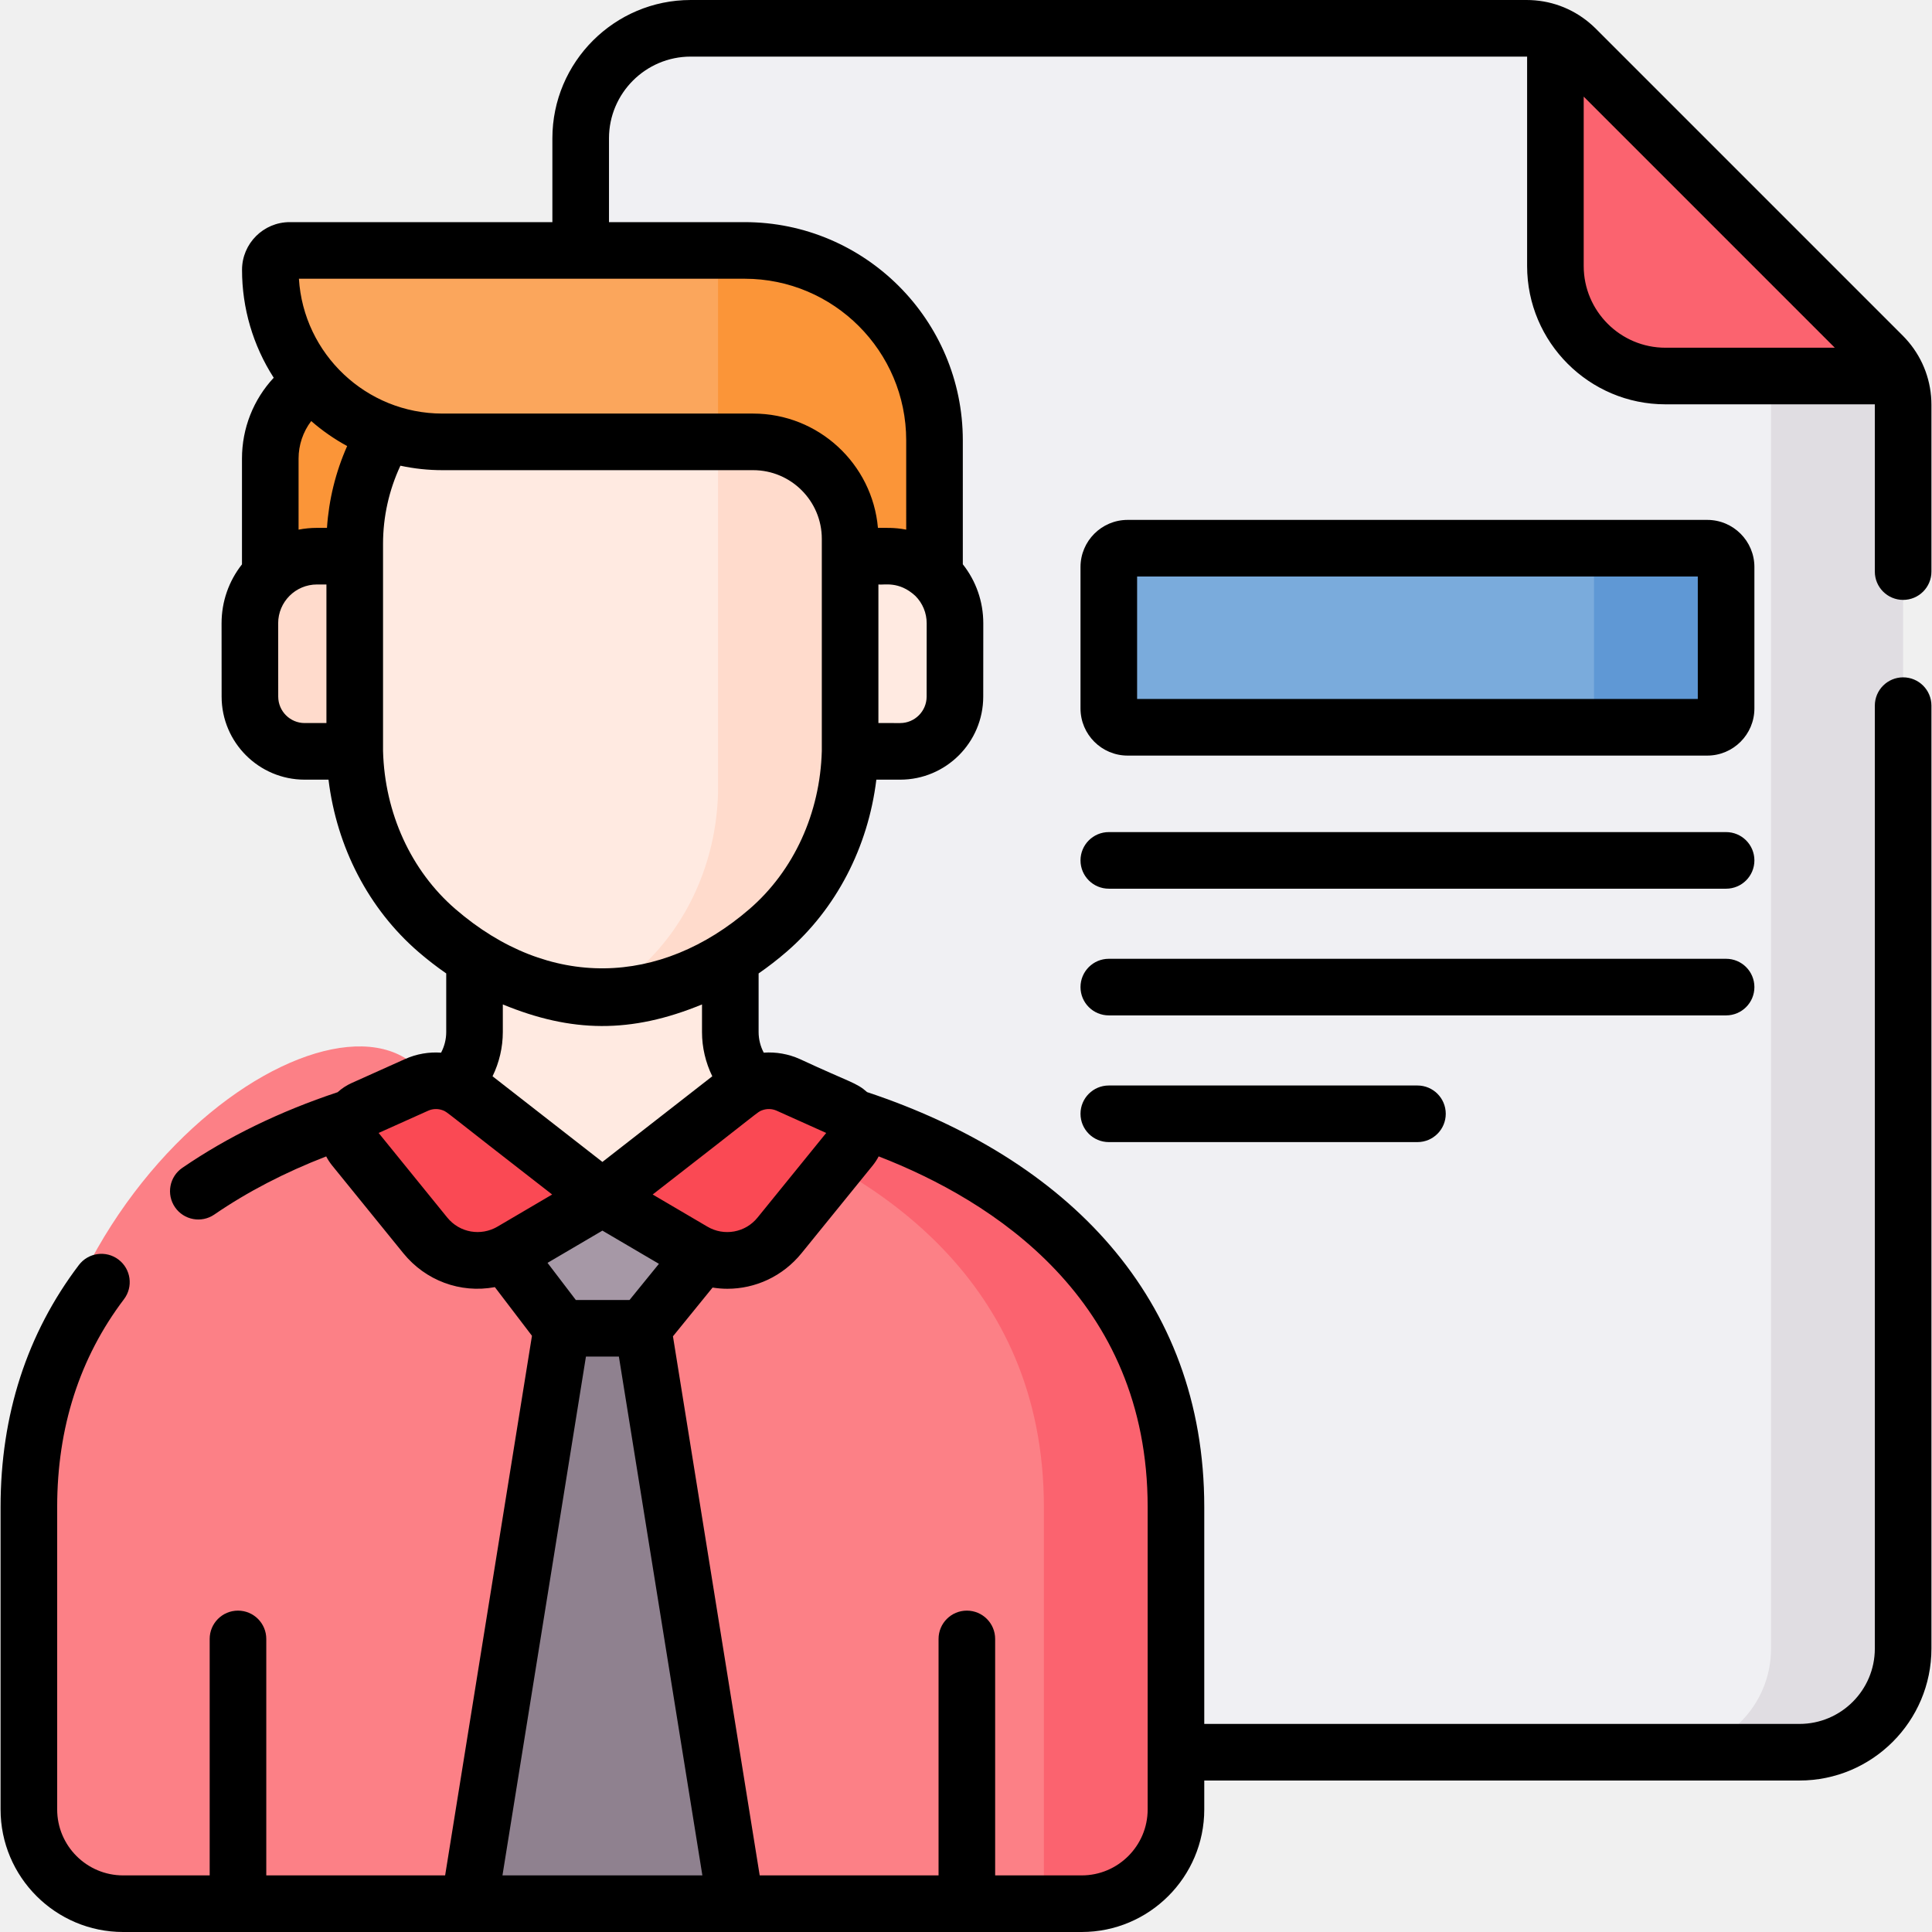
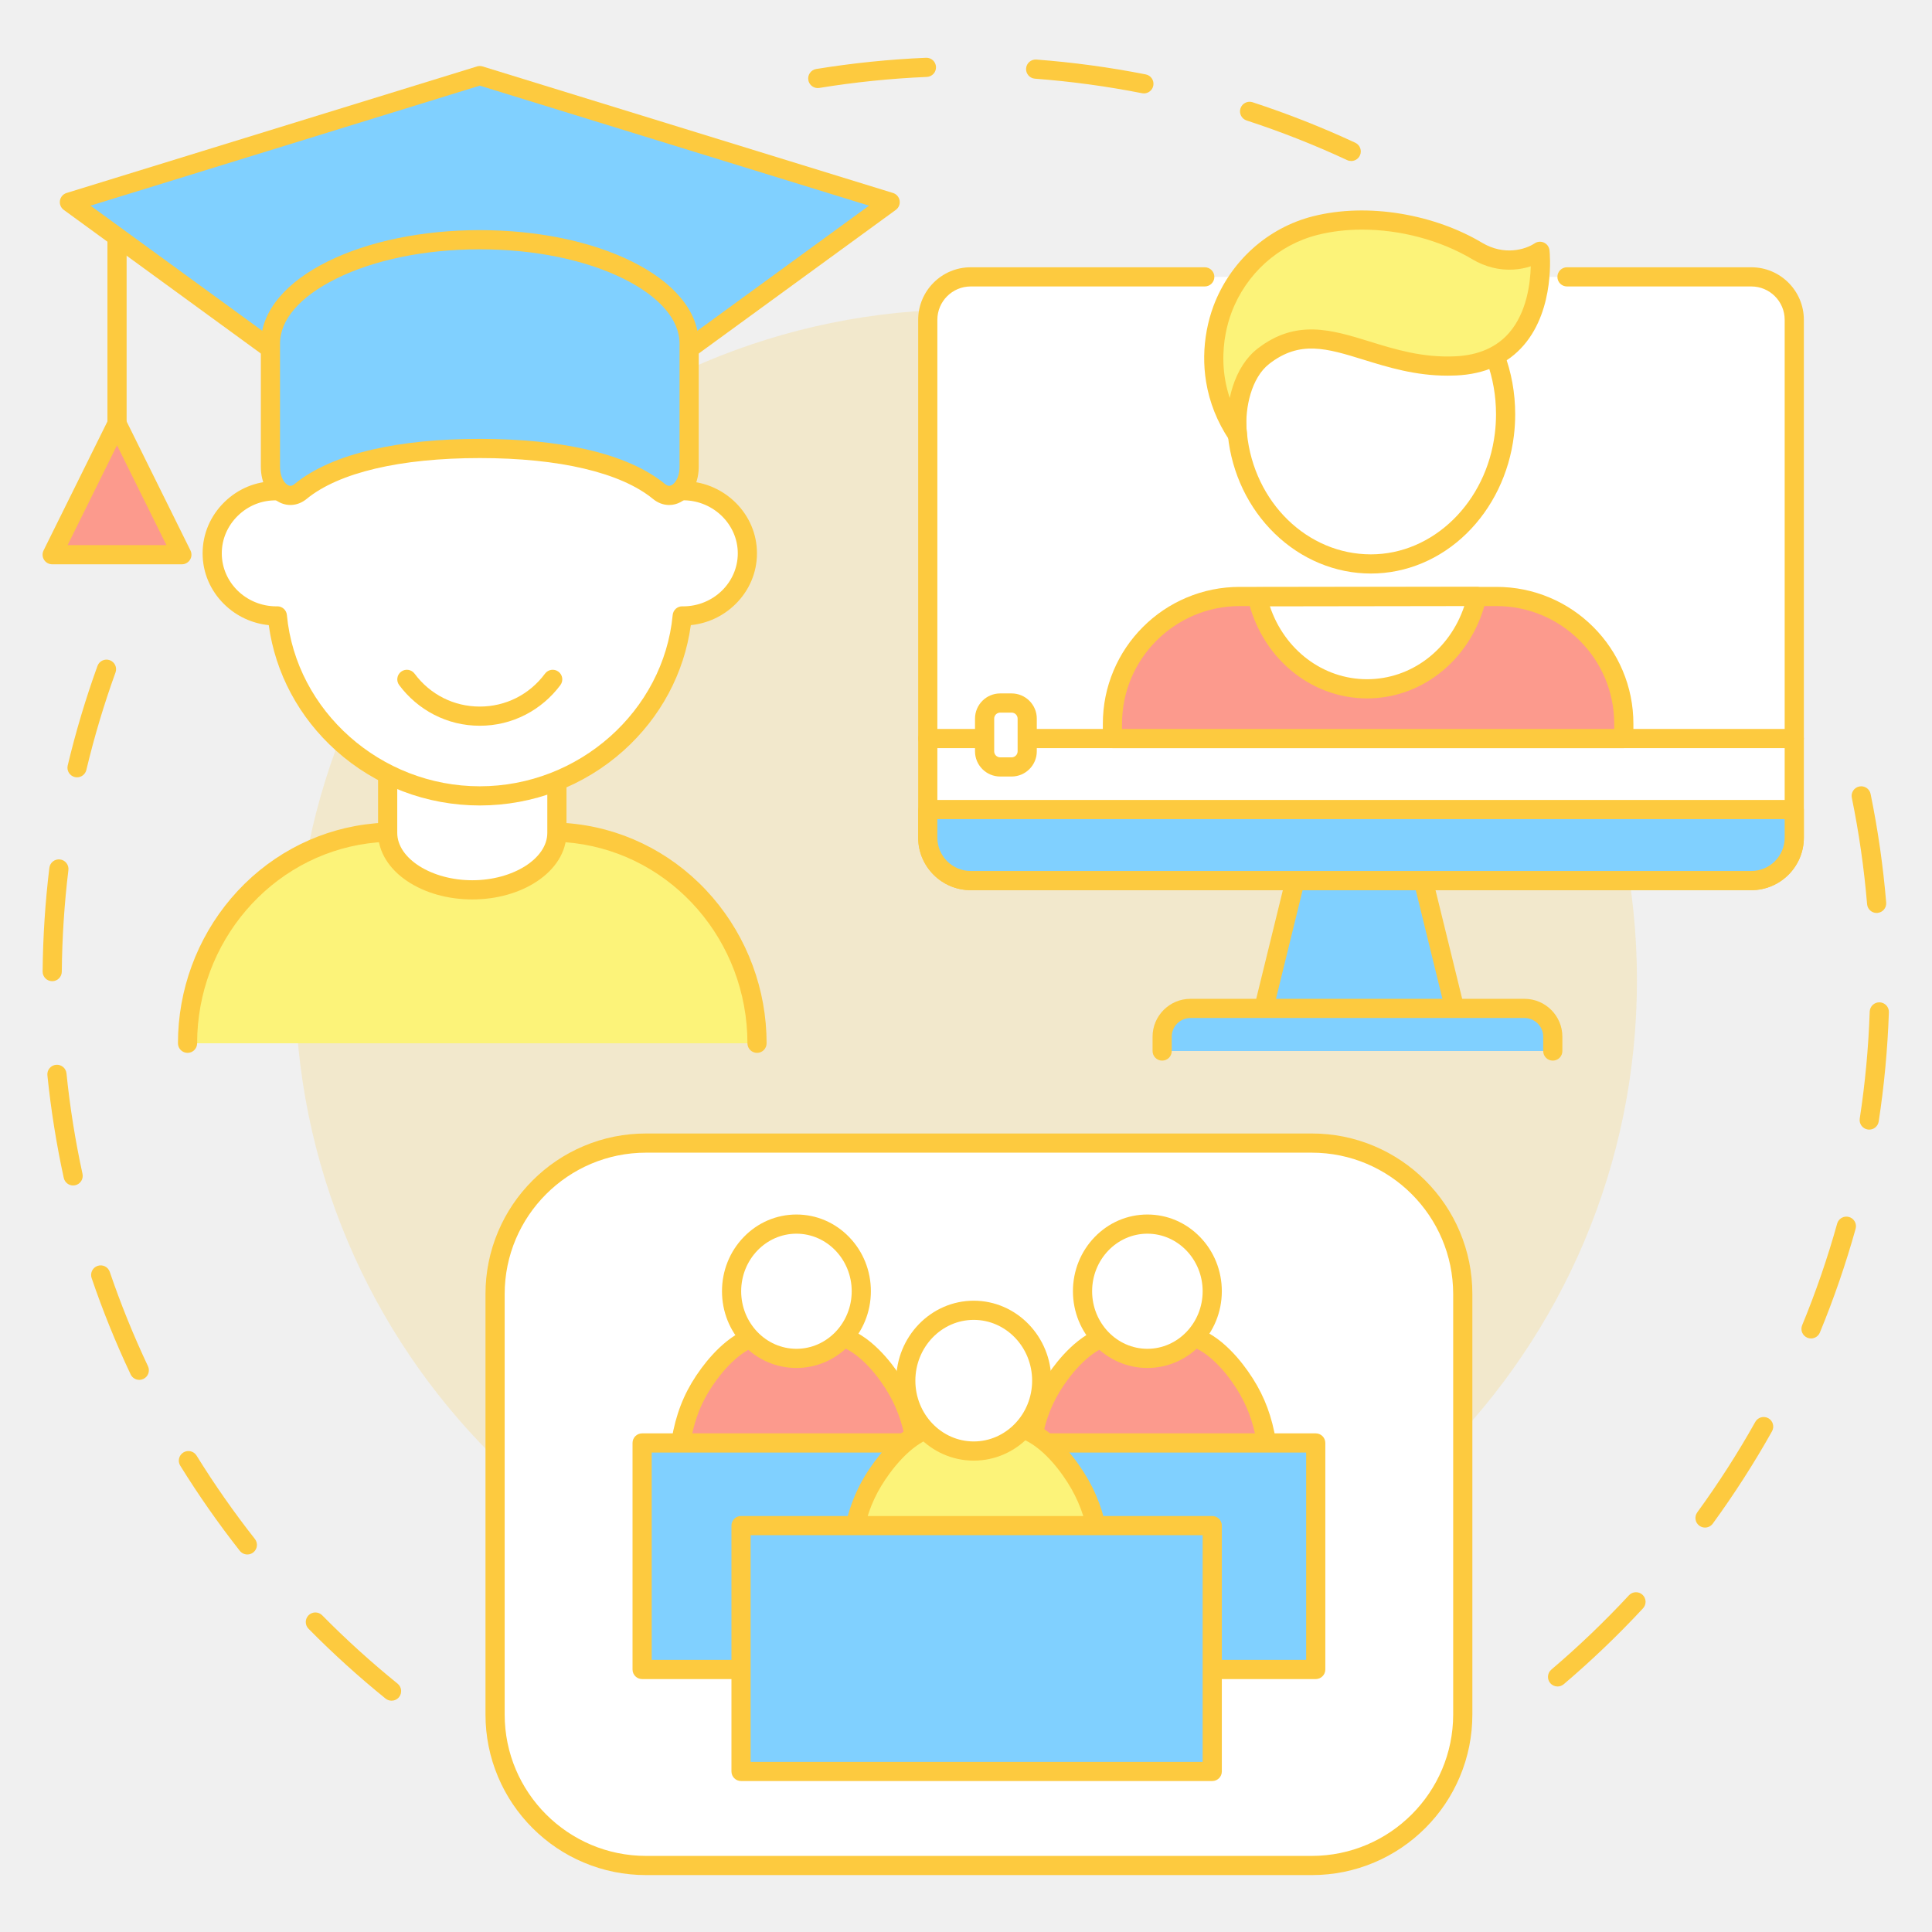
- <svg xmlns="http://www.w3.org/2000/svg" version="1.1" width="512" height="512" x="0" y="0" viewBox="0 0 512 512" style="enable-background:new 0 0 512 512" xml:space="preserve" class="">
-   <g>
-     <path fill="#f0f0f3" d="M504.348 107.294c0-4.895-1.944-9.589-5.405-13.05l-81.339-81.339a18.455 18.455 0 0 0-13.05-5.405H183.05c-16.106 0-29.163 13.057-29.163 29.163v400.229c0 15.168 12.296 27.464 27.464 27.464h295.532c15.168 0 27.464-12.296 27.464-27.464V107.294z" data-original="#f0f0f3" />
-     <path fill="#e0dde2" d="M498.943 94.245 469.348 64.65v372.243c0 15.168-12.296 27.465-27.464 27.465h35c15.168 0 27.464-12.296 27.464-27.465V107.294c0-4.894-1.944-9.588-5.405-13.049z" data-original="#e0dde2" class="" />
-     <path fill="#fb636f" d="m498.943 94.245-81.339-81.339a18.442 18.442 0 0 0-5.405-3.726v61.307c0 16.106 13.057 29.163 29.163 29.163h61.307a18.416 18.416 0 0 0-3.726-5.405z" data-original="#fb636f" class="" />
-     <path fill="#7aabdc" d="M452.448 192.738H298.832a4.986 4.986 0 0 1-4.986-4.986v-37.488a4.986 4.986 0 0 1 4.986-4.986h153.616a4.986 4.986 0 0 1 4.986 4.986v37.488a4.986 4.986 0 0 1-4.986 4.986z" data-original="#7aabdc" />
-     <path fill="#5f98d5" d="M452.448 145.278h-35a4.986 4.986 0 0 1 4.986 4.986v37.488a4.986 4.986 0 0 1-4.986 4.986h35a4.986 4.986 0 0 0 4.986-4.986v-37.488a4.986 4.986 0 0 0-4.986-4.986z" data-original="#5f98d5" />
-     <path fill="#ffeae1" d="M159.646 351.619c21.459 0 55.605-57.269 48.977-58.545l-4.845-2.561a19.222 19.222 0 0 1-10.239-16.994v-46.69h-67.786v46.69a19.22 19.22 0 0 1-10.239 16.994l-4.845 2.561c-6.628 1.276 27.519 58.545 48.977 58.545z" data-original="#ffeae1" />
-     <path fill="#fc8086" d="M203.778 290.513c-15.71 40.17-72.554 40.17-88.264 0S7.651 306.168 7.651 399.385v80.128c0 13.8 11.187 24.986 24.986 24.986h254.017c13.8 0 24.986-11.187 24.986-24.986v-80.128c.001-93.217-107.862-108.872-107.862-108.872z" data-original="#fc8086" />
-     <path fill="#fb636f" d="M203.778 290.513a49.556 49.556 0 0 1-4.316 8.523c31.886 12.111 77.179 39.94 77.179 100.349V504.5h10.014c13.8 0 24.986-11.187 24.986-24.986v-80.128c0-93.218-107.863-108.873-107.863-108.873z" data-original="#fb636f" class="" />
-     <path fill="#a698a6" d="m183.652 331.531-24.006-14.1-24.006 14.1a18.04 18.04 0 0 1-1.7.87l14.95 19.611h21.511l15.688-19.304a17.82 17.82 0 0 1-2.437-1.177z" data-original="#a698a6" />
-     <path fill="#fa4954" d="m110.399 287.506-14.163 6.359c-3.972 1.783-5.177 6.846-2.433 10.227l18.894 23.287c5.57 6.866 15.321 8.63 22.944 4.153l24.006-14.1-36.6-28.53a12.545 12.545 0 0 0-12.648-1.396z" data-original="#fa4954" />
-     <path fill="#fa4954" d="m208.894 287.506 14.163 6.359c3.972 1.783 5.177 6.846 2.433 10.227l-18.894 23.287c-5.57 6.866-15.321 8.63-22.944 4.153l-24.006-14.1 36.6-28.53a12.545 12.545 0 0 1 12.648-1.396z" data-original="#fa4954" />
-     <path fill="#8f818f" d="M170.402 352.012h-21.511L124.385 504.5h70.522z" data-original="#8f818f" />
-     <path fill="#fb9538" d="M71.626 121.543v46.548h45.562V97.537H95.631c-13.258 0-24.005 10.748-24.005 24.006z" data-original="#fb9538" />
-     <path fill="#ffdbcc" d="M94.982 147.392H84.003c-9.829.005-17.792 7.978-17.785 17.807l.014 19.417c.006 8.014 6.506 14.506 14.52 14.502h14.231v-51.726z" data-original="#ffdbcc" />
-     <path fill="#ffeae1" d="m235.296 147.392-10.979-.001v51.723h6.382l7.849.004c8.014.004 14.514-6.488 14.52-14.502l.014-19.417c.006-9.829-7.957-17.802-17.786-17.807z" data-original="#ffeae1" />
-     <path fill="#ffeae1" d="M225.288 87.655H150.5c-31.199 0-56.491 25.292-56.491 56.491v54.968c.461 18.175 8.08 35.637 21.762 47.46 10.466 9.044 24.958 16.957 43.859 17.848v.002l.017-.001h.004l.017.001v-.002c18.901-.89 33.392-8.803 43.859-17.848 13.682-11.823 21.301-29.286 21.762-47.46V87.655z" data-original="#ffeae1" />
-     <path fill="#ffdbcc" d="M190.288 87.655v122.423c-.461 18.175-8.08 35.637-21.762 47.46a78.486 78.486 0 0 1-9.224 6.861c.111.006.217.018.328.023v.002l.017-.001h.004l.017.001v-.002c18.901-.89 33.392-8.803 43.859-17.848 13.682-11.823 21.301-29.286 21.762-47.46V87.655z" data-original="#ffdbcc" />
-     <path fill="#fba65c" d="m225.288 147.388 5.832.003 4.177.001c4.807.002 9.159 1.919 12.36 5.018l-.002-35.73c-.002-27.787-22.528-50.313-50.316-50.313H76.781a5.138 5.138 0 0 0-5.138 5.138c0 25.182 20.414 45.596 45.596 45.596h82.356c14.19 0 25.693 11.503 25.693 25.693z" data-original="#fba65c" />
-     <path fill="#fb9538" d="M247.654 116.68c-.002-27.787-22.528-50.313-50.316-50.313h-7.05V117.1h9.307c14.19 0 25.693 11.503 25.693 25.693v4.595l5.832.003 4.177.001c4.807.002 9.159 1.919 12.36 5.018z" data-original="#fb9538" />
-     <path d="M457.434 220.514H293.846c-4.143 0-7.5 3.357-7.5 7.5s3.357 7.5 7.5 7.5h163.588c4.143 0 7.5-3.357 7.5-7.5s-3.358-7.5-7.5-7.5zM464.934 261.59c0-4.143-3.357-7.5-7.5-7.5H293.846c-4.143 0-7.5 3.357-7.5 7.5s3.357 7.5 7.5 7.5h163.588a7.5 7.5 0 0 0 7.5-7.5zM293.846 287.667c-4.143 0-7.5 3.357-7.5 7.5s3.357 7.5 7.5 7.5h81.794c4.143 0 7.5-3.357 7.5-7.5s-3.357-7.5-7.5-7.5z" fill="#000000" data-original="#000000" class="" />
-     <path d="M504.349 158.979c4.143 0 7.5-3.357 7.5-7.5v-44.185c0-6.156-2.134-11.983-6.043-16.644l-.02-.023a26.236 26.236 0 0 0-1.539-1.686l-81.34-81.34a26.591 26.591 0 0 0-1.71-1.559C416.536 2.133 410.71 0 404.555 0H183.05c-20.216 0-36.663 16.447-36.663 36.663v22.204H76.781c-6.969 0-12.639 5.669-12.639 12.638a52.764 52.764 0 0 0 8.397 28.601c-5.361 5.753-8.413 13.348-8.413 21.437v28.018c-3.506 4.444-5.412 9.897-5.408 15.645l.015 19.415c.008 12.133 9.88 21.999 22.009 21.998H87.057c2.183 17.904 10.633 34.244 23.81 45.631a87.918 87.918 0 0 0 7.388 5.722v15.549c0 1.901-.482 3.773-1.359 5.443-3.228-.22-6.515.33-9.568 1.702l-14.161 6.357a14.182 14.182 0 0 0-3.694 2.425c-15.328 5.095-29.178 11.824-41.162 20.048a7.5 7.5 0 0 0-1.939 10.428c2.337 3.406 7.006 4.29 10.428 1.939 8.785-6.029 18.733-11.181 29.646-15.401a14.29 14.29 0 0 0 1.535 2.357l18.894 23.287c5.865 7.227 15.067 10.712 24.27 8.997L140.976 354l-23.011 143H70.567v-62.668c0-4.143-3.357-7.5-7.5-7.5s-7.5 3.357-7.5 7.5V497h-22.93c-9.642 0-17.486-7.845-17.486-17.486v-80.128c0-21.055 5.956-39.585 17.702-55.077a7.5 7.5 0 0 0-11.953-9.063C7.132 353.405.151 374.984.151 399.386v80.128C.151 497.427 14.725 512 32.638 512h254.018c17.913 0 32.486-14.573 32.486-32.486v-7.657h157.742c19.279 0 34.965-15.685 34.965-34.964v-249.89c0-4.143-3.357-7.5-7.5-7.5s-7.5 3.357-7.5 7.5v249.89c0 11.008-8.956 19.964-19.965 19.964H319.142v-57.471c0-55.613-36.555-92.404-89.351-109.965-2.842-2.549-4.383-2.503-17.825-8.757a20.007 20.007 0 0 0-9.567-1.701 11.728 11.728 0 0 1-1.36-5.443v-15.547a88.12 88.12 0 0 0 7.39-5.723c13.177-11.386 21.628-27.727 23.812-45.633l6.314.002c12.13 0 22.004-9.866 22.013-21.998l.014-19.416c.004-5.756-1.908-11.217-5.425-15.665l-.002-32.86c-.002-31.877-25.938-57.812-57.816-57.812h-35.951V36.663c0-11.945 9.718-21.663 21.663-21.663h221.505c.048 0 .095.006.144.007v55.48c0 20.216 16.447 36.663 36.663 36.663l55.48-.001c.001.048.007.096.007.144v44.185a7.498 7.498 0 0 0 7.499 7.501zM86.652 139.892h-2.653a25.509 25.509 0 0 0-4.873.471v-18.82a16.42 16.42 0 0 1 3.348-9.957A53.292 53.292 0 0 0 92 118.208a63.858 63.858 0 0 0-5.348 21.684zm-5.904 51.726h-.003a7.02 7.02 0 0 1-7.013-7.009l-.015-19.415c-.004-5.695 4.604-10.3 10.285-10.302h2.506v36.725zm37.773 131.035-18.182-22.409 13.132-5.896a5.045 5.045 0 0 1 3.835-.12l.045.016c1.319.508-.096-.233 28.975 22.313l-14.484 8.508c-4.386 2.574-10.015 1.663-13.321-2.412zm41.125 3.476 14.976 8.797-7.791 9.586h-14.228l-7.502-9.84zm-4.365 33.383h8.73L186.136 497h-52.979zm148.861 39.874v80.128c0 9.642-7.845 17.486-17.486 17.486h-22.93v-62.668c0-4.143-3.357-7.5-7.5-7.5s-7.5 3.357-7.5 7.5V497h-47.397L178.34 354.137l10.5-12.92c1.305.206 2.615.321 3.922.321 7.404 0 14.66-3.271 19.659-9.433l18.895-23.288a14.288 14.288 0 0 0 1.539-2.364c30.202 11.707 71.287 37.777 71.287 92.933zm-85.188-99.142-18.182 22.409a10.323 10.323 0 0 1-13.321 2.411l-14.484-8.508c29.392-22.796 27.664-21.809 28.974-22.313a5.055 5.055 0 0 1 3.88.103h.001zm-30.191-15.02-29.117 22.697-29.117-22.697a26.77 26.77 0 0 0 2.724-11.705v-7.335c18.135 7.475 33.912 7.78 52.785.001v7.334c.001 4.07.958 8.081 2.725 11.705zm9.858-44.325c-23.608 20.402-53.054 21.512-77.946 0-11.741-10.146-18.724-25.407-19.166-41.883v-54.87a48.927 48.927 0 0 1 4.602-20.729 53.071 53.071 0 0 0 11.128 1.183h82.356c10.032 0 18.193 8.161 18.193 18.193v56.223c-.443 16.476-7.426 31.739-19.167 41.883zm46.946-56.29c-.003 3.866-3.147 7.009-7.013 7.009l-5.767-.002v-36.724c1.396.223 5.391-1.026 9.785 3.023a10.226 10.226 0 0 1 3.008 7.279zm-5.413-67.929.001 23.681c-3.345-.649-5.577-.419-7.493-.469-1.475-16.949-15.742-30.291-33.067-30.291h-82.356c-20.213 0-36.799-15.824-38.023-35.733h118.123c23.606-.001 42.813 19.205 42.815 42.812zm179.544-46.193V25.606l66.542 66.543-44.879.001c-11.945 0-21.663-9.717-21.663-21.663z" fill="#000000" data-original="#000000" class="" />
-     <path d="M464.934 150.264c0-6.885-5.602-12.485-12.486-12.485H298.832c-6.885 0-12.486 5.601-12.486 12.485v37.488c0 6.885 5.602 12.486 12.486 12.486h153.615c6.885 0 12.486-5.602 12.486-12.486v-37.488zm-15 34.974H301.346v-32.46h148.588z" fill="#000000" data-original="#000000" class="" />
+ <svg xmlns="http://www.w3.org/2000/svg" width="256" height="256" viewBox="0 0 256 256" fill="none">
+   <g clip-path="url(#clip0_23_57)">
+     <path d="M179.041 21.334C178.862 21.334 178.679 21.296 178.506 21.215C174.188 19.206 169.706 17.439 165.183 15.964C164.516 15.746 164.152 15.029 164.369 14.362C164.587 13.695 165.304 13.331 165.971 13.548C170.59 15.055 175.168 16.86 179.578 18.912C180.214 19.208 180.49 19.964 180.194 20.6C179.978 21.063 179.52 21.334 179.041 21.334ZM151.573 12.376C151.491 12.376 151.409 12.368 151.326 12.352C146.666 11.432 141.891 10.784 137.135 10.426C136.435 10.373 135.911 9.763 135.963 9.063C136.016 8.364 136.626 7.84 137.326 7.892C142.183 8.258 147.058 8.92 151.818 9.859C152.506 9.995 152.954 10.663 152.818 11.351C152.699 11.956 152.167 12.376 151.573 12.376ZM108.357 11.668C107.745 11.668 107.206 11.225 107.105 10.602C106.992 9.909 107.461 9.256 108.154 9.143C112.939 8.363 117.834 7.862 122.702 7.655C123.404 7.625 123.996 8.169 124.025 8.87C124.055 9.571 123.511 10.163 122.81 10.193C118.042 10.396 113.249 10.887 108.563 11.651C108.495 11.662 108.426 11.668 108.357 11.668ZM51.884 225.35C51.593 225.35 51.311 225.25 51.085 225.067C47.529 222.189 44.097 219.078 40.883 215.82C40.39 215.32 40.396 214.516 40.895 214.023C41.395 213.531 42.199 213.536 42.692 214.036C45.839 217.227 49.201 220.274 52.684 223.092C53.229 223.533 53.313 224.333 52.872 224.879C52.621 225.189 52.254 225.35 51.884 225.35ZM32.777 205.977C32.401 205.977 32.028 205.81 31.777 205.492C28.946 201.893 26.291 198.097 23.884 194.209C23.515 193.613 23.7 192.83 24.296 192.46C24.893 192.091 25.676 192.276 26.045 192.872C28.401 196.679 31.002 200.396 33.774 203.921C34.208 204.472 34.113 205.271 33.561 205.705C33.338 205.881 33.061 205.977 32.777 205.977ZM18.458 182.839C17.982 182.839 17.526 182.57 17.309 182.111C15.353 177.972 13.614 173.678 12.14 169.348C11.914 168.684 12.269 167.962 12.934 167.736C13.598 167.51 14.319 167.865 14.545 168.53C15.988 172.769 17.691 176.973 19.606 181.026C19.906 181.66 19.634 182.417 19 182.717C18.831 182.797 18.646 182.839 18.458 182.839ZM9.689 157.082C9.105 157.082 8.579 156.676 8.449 156.082C7.476 151.618 6.747 147.043 6.281 142.484C6.21 141.786 6.718 141.163 7.416 141.092C8.114 141.02 8.737 141.528 8.809 142.226C9.265 146.691 9.979 151.17 10.932 155.541C11.081 156.226 10.647 156.903 9.961 157.053C9.87 157.072 9.779 157.082 9.689 157.082ZM6.918 130.012L6.906 130.012C6.204 130.005 5.641 129.431 5.647 128.73C5.69 124.14 5.991 119.517 6.541 114.989C6.626 114.293 7.259 113.797 7.956 113.881C8.652 113.966 9.148 114.599 9.063 115.296C8.524 119.73 8.23 124.258 8.188 128.753C8.181 129.451 7.614 130.012 6.918 130.012ZM10.208 102.999C10.11 102.999 10.011 102.987 9.912 102.964C9.23 102.801 8.808 102.116 8.971 101.434C10.032 96.981 11.36 92.542 12.917 88.24C13.156 87.58 13.885 87.239 14.544 87.478C15.204 87.716 15.545 88.445 15.306 89.105C13.781 93.317 12.481 97.663 11.442 102.023C11.303 102.606 10.782 102.999 10.208 102.999ZM206.385 223.468C206.025 223.468 205.668 223.316 205.417 223.02C204.962 222.486 205.027 221.684 205.562 221.23C209.167 218.165 212.627 214.852 215.846 211.383C216.323 210.869 217.127 210.839 217.641 211.316C218.156 211.793 218.186 212.597 217.708 213.111C214.421 216.654 210.888 220.036 207.207 223.165C206.978 223.361 206.686 223.468 206.385 223.468ZM225.923 202.411C225.654 202.412 225.393 202.326 225.176 202.168C224.609 201.754 224.484 200.96 224.897 200.393C227.687 196.565 230.274 192.533 232.586 188.409C232.929 187.797 233.703 187.579 234.315 187.922C234.927 188.266 235.145 189.04 234.802 189.652C232.441 193.863 229.799 197.98 226.951 201.889C226.702 202.23 226.315 202.411 225.923 202.411ZM239.969 177.353C239.808 177.353 239.643 177.322 239.485 177.257C238.836 176.989 238.528 176.246 238.795 175.598C240.602 171.223 242.162 166.694 243.432 162.137C243.62 161.461 244.321 161.066 244.996 161.254C245.672 161.442 246.067 162.143 245.879 162.819C244.582 167.473 242.989 172.099 241.144 176.567C240.942 177.057 240.468 177.353 239.969 177.353ZM247.684 149.681C247.62 149.681 247.555 149.676 247.49 149.666C246.796 149.56 246.32 148.911 246.426 148.218C247.142 143.553 247.586 138.784 247.747 134.041C247.771 133.34 248.362 132.79 249.06 132.814C249.761 132.838 250.311 133.426 250.287 134.127C250.122 138.97 249.668 143.84 248.938 148.603C248.841 149.231 248.3 149.681 247.684 149.681ZM248.663 120.971C248.009 120.971 247.454 120.469 247.399 119.806C247.004 115.081 246.324 110.339 245.376 105.713C245.235 105.026 245.678 104.354 246.365 104.214C247.052 104.073 247.724 104.516 247.864 105.203C248.833 109.927 249.528 114.769 249.93 119.595C249.989 120.294 249.469 120.908 248.77 120.966C248.734 120.969 248.698 120.971 248.663 120.971Z" fill="#FDCA3F" />
+     <path d="M128 218.805C177.101 218.805 216.905 179.001 216.905 129.9C216.905 80.8 177.101 40.996 128 40.996C78.899 40.996 39.095 80.8 39.095 129.9C39.095 179.001 78.899 218.805 128 218.805Z" fill="#FDCA3F" fill-opacity="0.2" />
+     <path d="M207.634 36.687H232.062C235.203 36.687 237.749 39.233 237.749 42.374V110.993C237.749 114.134 235.203 116.68 232.062 116.68H128.622C125.481 116.68 122.935 114.134 122.935 110.993V42.374C122.935 39.233 125.481 36.687 128.622 36.687H159.638" fill="white" />
+     <path d="M232.062 117.951H128.622C124.786 117.951 121.664 114.83 121.664 110.993V42.374C121.664 38.538 124.786 35.416 128.622 35.416H159.638C160.339 35.416 160.908 35.985 160.908 36.687C160.908 37.388 160.339 37.957 159.638 37.957H128.622C126.187 37.957 124.205 39.939 124.205 42.374V110.993C124.205 113.429 126.187 115.41 128.622 115.41H232.062C234.498 115.41 236.479 113.429 236.479 110.993V42.374C236.479 39.938 234.498 37.957 232.062 37.957H207.634C206.933 37.957 206.364 37.388 206.364 36.687C206.364 35.985 206.932 35.416 207.634 35.416H232.062C235.899 35.416 239.02 38.538 239.02 42.374V110.993C239.02 114.83 235.899 117.951 232.062 117.951Z" fill="#FDCA3F" />
+     <path d="M192.749 133.62L188.595 116.681H171.605L167.451 133.62" fill="#80D0FF" />
+     <path d="M192.748 134.891C192.177 134.891 191.658 134.503 191.515 133.923L187.598 117.951H172.601L168.685 133.923C168.517 134.604 167.83 135.021 167.148 134.854C166.467 134.687 166.05 133.999 166.217 133.318L170.371 116.378C170.439 116.102 170.597 115.856 170.821 115.681C171.045 115.506 171.321 115.41 171.605 115.41H188.595C188.879 115.41 189.155 115.506 189.379 115.681C189.603 115.856 189.761 116.102 189.829 116.378L193.983 133.318C194.15 133.999 193.733 134.687 193.052 134.854C192.95 134.879 192.848 134.891 192.748 134.891Z" fill="#FDCA3F" />
+     <path d="M153.991 139.267V137.368C153.991 135.298 155.669 133.62 157.738 133.62H202.005C204.074 133.62 205.752 135.298 205.752 137.368V139.267" fill="#80D0FF" />
+     <path d="M205.752 140.537C205.05 140.537 204.482 139.969 204.482 139.267V137.368C204.482 136.002 203.37 134.891 202.005 134.891H157.738C156.373 134.891 155.261 136.002 155.261 137.368V139.267C155.261 139.969 154.693 140.537 153.991 140.537C153.289 140.537 152.721 139.969 152.721 139.267V137.368C152.721 134.601 154.972 132.35 157.738 132.35H202.004C204.771 132.35 207.022 134.601 207.022 137.368V139.267C207.022 139.969 206.454 140.537 205.752 140.537Z" fill="#FDCA3F" />
+     <path d="M237.749 107.269H123.703L122.935 107.403V110.993C122.935 114.134 125.481 116.68 128.622 116.68H232.062C235.203 116.68 237.749 114.134 237.749 110.993L237.749 107.269Z" fill="#80D0FF" />
+     <path d="M232.062 117.951H128.622C124.786 117.951 121.664 114.83 121.664 110.993V107.403C121.664 106.786 122.109 106.258 122.717 106.152L123.485 106.018C123.557 106.005 123.63 105.999 123.703 105.999H237.749C238.451 105.999 239.02 106.568 239.02 107.27V110.993C239.02 114.83 235.898 117.951 232.062 117.951ZM124.205 108.54V110.993C124.205 113.429 126.187 115.41 128.622 115.41H232.062C234.498 115.41 236.479 113.429 236.479 110.993V108.54H124.205ZM237.749 99.129H136.11C135.409 99.129 134.84 98.56 134.84 97.858C134.84 97.157 135.409 96.588 136.11 96.588H237.749C238.451 96.588 239.02 97.157 239.02 97.858C239.02 98.56 238.451 99.129 237.749 99.129ZM130.464 99.129H122.935C122.233 99.129 121.664 98.56 121.664 97.858C121.664 97.157 122.233 96.588 122.935 96.588H130.464C131.165 96.588 131.734 97.157 131.734 97.858C131.734 98.56 131.165 99.129 130.464 99.129Z" fill="#FDCA3F" />
+     <path d="M163.965 57.585C164.965 67.285 172.615 74.725 181.651 74.725C190.69 74.725 198.159 67.261 199.338 57.577C199.446 56.687 199.5 55.791 199.5 54.894C199.5 52.155 199.001 49.547 198.097 47.174C198.097 47.174 190.542 38.52 180.109 38.937C169.677 39.354 162.792 46.188 163.965 57.585Z" fill="white" />
+     <path d="M181.651 75.996C176.952 75.996 172.427 74.117 168.91 70.705C165.421 67.32 163.216 62.706 162.702 57.715C162.114 52.005 163.439 47.099 166.534 43.527C168.092 41.73 170.058 40.313 172.379 39.316C174.664 38.335 177.248 37.78 180.059 37.668C182.597 37.566 185.181 37.963 187.737 38.847C189.762 39.548 191.774 40.555 193.716 41.839C197.015 44.02 198.973 46.245 199.054 46.339C199.153 46.452 199.231 46.582 199.285 46.722C200.271 49.312 200.771 52.061 200.771 54.894C200.771 55.842 200.713 56.797 200.599 57.731C199.991 62.728 197.764 67.331 194.33 70.691C190.834 74.112 186.331 75.996 181.651 75.996ZM180.829 40.193C180.607 40.193 180.385 40.197 180.16 40.206C175.155 40.407 171.107 42.13 168.454 45.191C165.83 48.219 164.715 52.46 165.229 57.455C166.169 66.576 173.229 73.455 181.651 73.455C189.903 73.455 196.964 66.563 198.077 57.424C198.179 56.584 198.23 55.739 198.23 54.894C198.23 52.453 197.814 50.084 196.994 47.849C196.502 47.324 194.798 45.591 192.254 43.919C189.632 42.195 185.566 40.193 180.829 40.193Z" fill="#FDCA3F" />
+     <path d="M147.403 97.858V95.904C147.403 86.588 154.956 79.036 164.272 79.036H198.295C207.611 79.036 215.163 86.588 215.163 95.904V97.858H147.403Z" fill="#FC9A8D" />
+     <path d="M215.163 99.129H147.403C146.702 99.129 146.133 98.56 146.133 97.858V95.904C146.133 93.456 146.613 91.081 147.559 88.844C148.473 86.684 149.78 84.744 151.446 83.079C153.111 81.413 155.051 80.106 157.211 79.192C159.448 78.246 161.824 77.766 164.272 77.766H198.295C200.743 77.766 203.119 78.246 205.355 79.192C207.516 80.106 209.455 81.413 211.121 83.079C212.786 84.744 214.094 86.684 215.007 88.844C215.954 91.081 216.433 93.456 216.433 95.904V97.858C216.433 98.56 215.865 99.129 215.163 99.129ZM148.674 96.588H213.893V95.904C213.893 87.304 206.895 80.307 198.295 80.307H164.272C155.671 80.307 148.674 87.304 148.674 95.904V96.588Z" fill="#FDCA3F" />
+     <path d="M195.691 79.036C194.142 86.049 188.215 91.271 181.14 91.271C174.08 91.271 168.162 86.07 166.599 79.078L195.691 79.036Z" fill="white" />
+     <path d="M181.14 92.541C179.259 92.541 177.414 92.203 175.659 91.536C173.965 90.894 172.393 89.961 170.985 88.764C168.181 86.38 166.183 83.038 165.359 79.355C165.318 79.17 165.318 78.977 165.361 78.792C165.404 78.606 165.488 78.433 165.607 78.284C165.726 78.136 165.876 78.016 166.048 77.933C166.219 77.851 166.407 77.808 166.597 77.808L195.689 77.766H195.691C195.881 77.766 196.069 77.809 196.241 77.891C196.412 77.973 196.563 78.093 196.682 78.241C196.801 78.389 196.885 78.562 196.928 78.747C196.972 78.932 196.973 79.125 196.932 79.31C196.116 83.004 194.12 86.356 191.312 88.75C189.903 89.951 188.329 90.887 186.633 91.532C184.874 92.202 183.026 92.541 181.14 92.541ZM168.268 80.346C170.195 86.103 175.293 90 181.14 90C187.006 90 192.109 86.088 194.025 80.309L168.268 80.346Z" fill="#FDCA3F" />
+     <path d="M163.965 57.585C163.951 57.466 163.937 57.346 163.925 57.226C163.92 57.179 163.916 57.132 163.912 57.085C163.656 53.659 164.685 49.322 167.396 47.213C175.134 41.195 181.654 48.986 192.868 48.484C205.624 47.913 204.054 33.3 204.054 33.3C202.375 34.427 199.08 35.252 195.724 33.253C189.839 29.747 181.401 28.094 174.283 29.891C168.649 31.314 164.058 35.499 162.004 40.934C161.995 40.96 161.985 40.985 161.976 41.011C161.65 41.888 161.36 42.893 161.154 43.996C160.441 47.8 160.719 52.759 163.929 57.575" fill="#FCF379" />
+     <path d="M163.964 58.855C163.835 58.855 163.71 58.836 163.592 58.799C163.297 58.719 163.041 58.534 162.872 58.279C161.293 55.91 160.264 53.33 159.817 50.612C159.446 48.36 159.476 46.055 159.905 43.762C160.112 42.658 160.408 41.584 160.785 40.569L160.816 40.486C161.899 37.62 163.674 35.019 165.95 32.965C168.244 30.894 171.018 29.405 173.972 28.66C177.541 27.758 181.589 27.644 185.676 28.33C189.563 28.983 193.262 30.307 196.374 32.161C199.342 33.929 202.153 33.046 203.346 32.246C203.527 32.124 203.737 32.051 203.955 32.034C204.173 32.017 204.392 32.057 204.59 32.149C204.789 32.242 204.96 32.384 205.087 32.562C205.214 32.739 205.293 32.947 205.317 33.165C205.35 33.477 206.091 40.869 201.921 45.725C199.773 48.227 196.746 49.582 192.925 49.753C192.556 49.769 192.186 49.778 191.816 49.778C187.525 49.778 183.931 48.667 180.73 47.678C175.802 46.155 172.241 45.054 168.176 48.216C165.804 50.061 164.96 54.058 165.179 56.99C165.182 57.031 165.185 57.066 165.188 57.094C165.2 57.205 165.213 57.318 165.227 57.431C165.312 58.127 164.816 58.761 164.12 58.846C164.068 58.852 164.016 58.855 163.964 58.855ZM180.493 30.425C178.451 30.425 176.455 30.653 174.594 31.123C169.385 32.438 165.123 36.274 163.193 41.383L163.166 41.454C162.84 42.333 162.583 43.267 162.402 44.23C161.988 46.441 161.854 49.458 162.947 52.734C163.052 52.234 163.18 51.745 163.33 51.271C164.022 49.094 165.158 47.344 166.616 46.21C171.726 42.236 176.464 43.7 181.48 45.25C184.915 46.312 188.467 47.409 192.811 47.215C195.899 47.076 198.313 46.021 199.986 44.079C202.305 41.385 202.777 37.54 202.835 35.284C202.126 35.517 201.371 35.665 200.602 35.716C198.705 35.843 196.794 35.368 195.074 34.344C190.803 31.8 185.508 30.425 180.493 30.425Z" fill="#FDCA3F" />
+     <path d="M134.042 101.623H132.532C131.39 101.623 130.464 100.697 130.464 99.554V95.222C130.464 94.079 131.39 93.153 132.532 93.153H134.042C135.184 93.153 136.11 94.079 136.11 95.222V99.554C136.11 100.697 135.184 101.623 134.042 101.623Z" fill="white" />
+     <path d="M134.042 102.893H132.532C130.691 102.893 129.193 101.395 129.193 99.554V95.222C129.193 93.38 130.691 91.882 132.532 91.882H134.042C135.883 91.882 137.381 93.38 137.381 95.222V99.554C137.381 101.395 135.883 102.893 134.042 102.893ZM132.532 94.423C132.092 94.423 131.734 94.781 131.734 95.222V99.554C131.734 99.994 132.092 100.353 132.532 100.353H134.042C134.482 100.353 134.84 99.994 134.84 99.554V95.222C134.84 94.781 134.482 94.423 134.042 94.423H132.532Z" fill="#FDCA3F" />
+     <path d="M173.817 247.188H85.608C74.558 247.188 65.601 238.231 65.601 227.178V171.471C65.601 160.422 74.558 151.463 85.608 151.463H173.817C184.867 151.463 193.824 160.422 193.824 171.471V227.178C193.824 238.231 184.867 247.188 173.817 247.188Z" fill="white" />
+     <path d="M173.817 248.458H85.608C82.736 248.458 79.949 247.895 77.325 246.785C74.791 245.714 72.516 244.18 70.562 242.226C68.609 240.272 67.075 237.997 66.003 235.462C64.893 232.838 64.33 230.051 64.33 227.178V171.471C64.33 168.599 64.893 165.813 66.003 163.189C67.075 160.655 68.609 158.379 70.562 156.426C72.516 154.472 74.791 152.938 77.325 151.866C79.949 150.756 82.736 150.193 85.608 150.193H173.817C176.689 150.193 179.476 150.756 182.1 151.866C184.634 152.938 186.909 154.472 188.863 156.425C190.816 158.379 192.35 160.655 193.422 163.189C194.532 165.813 195.095 168.599 195.095 171.471V227.178C195.095 230.051 194.532 232.838 193.422 235.462C192.35 237.997 190.816 240.272 188.863 242.226C186.909 244.18 184.634 245.714 182.1 246.786C179.476 247.895 176.689 248.458 173.817 248.458ZM85.608 152.734C75.276 152.734 66.871 161.139 66.871 171.471V227.178C66.871 237.511 75.276 245.917 85.608 245.917H173.817C184.149 245.917 192.554 237.511 192.554 227.178V171.471C192.554 161.139 184.149 152.734 173.817 152.734H85.608Z" fill="#FDCA3F" />
+     <path d="M89.46 200.169C89.829 191.626 90.288 187.025 93.95 182.067C95.741 179.641 98.56 176.881 101.487 176.89C103.887 176.895 106.747 176.903 110.054 176.907C113.119 176.91 116.008 179.849 117.827 182.436C121.308 187.386 121.694 191.842 122.055 200.171L89.46 200.169Z" fill="#FC9A8D" />
+     <path d="M122.055 201.442L89.46 201.439C89.288 201.439 89.118 201.405 88.961 201.337C88.803 201.27 88.661 201.172 88.542 201.048C88.424 200.924 88.331 200.777 88.271 200.617C88.21 200.457 88.183 200.286 88.19 200.114C88.363 196.123 88.56 192.57 89.229 189.503C89.909 186.381 91.05 183.855 92.928 181.313C94.499 179.185 97.696 175.62 101.472 175.62H101.491C102.175 175.621 102.897 175.623 103.657 175.625C105.549 175.629 107.693 175.634 110.055 175.637C114.011 175.641 117.274 179.441 118.866 181.706C120.643 184.233 121.719 186.723 122.355 189.778C122.965 192.713 123.148 196.054 123.324 200.116C123.332 200.288 123.304 200.459 123.244 200.619C123.183 200.779 123.091 200.926 122.973 201.05C122.854 201.174 122.712 201.272 122.554 201.339C122.396 201.407 122.227 201.441 122.055 201.442ZM90.789 198.899L120.727 198.901C120.393 191.763 119.918 187.618 116.788 183.167C114.592 180.045 112.075 178.18 110.052 178.177C107.689 178.175 105.544 178.17 103.651 178.165C102.892 178.163 102.169 178.162 101.484 178.16L101.475 178.16C99.557 178.16 97.128 179.902 94.972 182.822C91.773 187.152 91.167 191.008 90.789 198.899Z" fill="#FDCA3F" />
+     <path d="M114.126 171.096C114.126 176.01 110.279 179.993 105.533 179.993C100.785 179.993 96.938 176.01 96.938 171.096C96.938 166.181 100.785 162.2 105.533 162.2C110.279 162.2 114.126 166.181 114.126 171.096Z" fill="white" />
+     <path d="M105.533 181.263C102.889 181.263 100.406 180.2 98.542 178.27C96.689 176.352 95.668 173.804 95.668 171.096C95.668 168.388 96.689 165.84 98.542 163.922C100.406 161.993 102.889 160.93 105.533 160.93C108.176 160.93 110.659 161.993 112.523 163.922C114.376 165.841 115.396 168.388 115.396 171.096C115.396 176.702 110.972 181.263 105.533 181.263ZM105.533 163.47C101.494 163.47 98.209 166.891 98.209 171.096C98.209 175.301 101.494 178.723 105.533 178.723C109.571 178.723 112.856 175.301 112.856 171.096C112.856 166.891 109.571 163.47 105.533 163.47Z" fill="#FDCA3F" />
+     <path d="M135.962 200.169C136.331 191.626 136.79 187.025 140.452 182.067C142.244 179.641 145.062 176.881 147.989 176.89C150.39 176.895 153.249 176.903 156.556 176.907C159.621 176.91 162.51 179.849 164.329 182.436C167.81 187.386 168.197 191.842 168.557 200.171L135.962 200.169Z" fill="#FC9A8D" />
+     <path d="M168.557 201.442H168.557L135.962 201.439C135.79 201.439 135.621 201.405 135.463 201.337C135.305 201.27 135.163 201.171 135.044 201.048C134.926 200.924 134.833 200.777 134.773 200.617C134.713 200.457 134.685 200.286 134.693 200.114C134.865 196.123 135.062 192.57 135.731 189.503C136.412 186.381 137.553 183.855 139.43 181.313C141.001 179.185 144.198 175.62 147.975 175.62H147.993C148.677 175.621 149.4 175.623 150.159 175.625C152.051 175.629 154.195 175.634 156.557 175.637C160.514 175.641 163.776 179.441 165.368 181.706C167.146 184.233 168.222 186.723 168.857 189.778C169.467 192.713 169.651 196.054 169.827 200.116C169.834 200.288 169.807 200.459 169.746 200.619C169.686 200.779 169.593 200.926 169.475 201.05C169.356 201.174 169.214 201.272 169.056 201.339C168.898 201.407 168.729 201.442 168.557 201.442ZM137.291 198.899L167.229 198.901C166.896 191.763 166.42 187.618 163.29 183.167C161.095 180.045 158.577 178.18 156.555 178.177C154.191 178.175 152.046 178.17 150.153 178.165C149.394 178.163 148.671 178.162 147.986 178.16L147.977 178.16C146.059 178.16 143.63 179.902 141.474 182.822C138.276 187.152 137.669 191.008 137.291 198.899Z" fill="#FDCA3F" />
+     <path d="M160.628 171.096C160.628 176.01 156.781 179.993 152.035 179.993C147.289 179.993 143.44 176.01 143.44 171.096C143.44 166.181 147.289 162.2 152.035 162.2C156.781 162.2 160.628 166.181 160.628 171.096Z" fill="white" />
+     <path d="M152.035 181.263C146.595 181.263 142.17 176.702 142.17 171.096C142.17 168.388 143.191 165.841 145.044 163.922C146.909 161.993 149.392 160.93 152.035 160.93C154.678 160.93 157.161 161.993 159.025 163.922C160.878 165.841 161.898 168.388 161.898 171.096C161.898 176.702 157.474 181.263 152.035 181.263ZM152.035 163.47C147.996 163.47 144.711 166.891 144.711 171.096C144.711 175.301 147.996 178.723 152.035 178.723C156.073 178.723 159.358 175.301 159.358 171.096C159.358 166.891 156.073 163.47 152.035 163.47Z" fill="#FDCA3F" />
+     <path d="M85.084 191.198H174.342V221.216H85.084V191.198Z" fill="#80D0FF" />
+     <path d="M174.342 222.486H85.084C84.382 222.486 83.814 221.917 83.814 221.216V191.198C83.814 190.497 84.382 189.928 85.084 189.928H174.342C175.043 189.928 175.612 190.497 175.612 191.198V221.216C175.612 221.917 175.043 222.486 174.342 222.486ZM86.354 219.945H173.072V192.469H86.354V219.945Z" fill="#FDCA3F" />
+     <path d="M112.182 213.416C112.57 204.463 113.052 199.641 116.888 194.444C118.764 191.901 121.719 189.008 124.787 189.015C127.303 189.022 130.299 189.03 133.765 189.035C136.978 189.039 140.007 192.12 141.913 194.829C145.561 200.017 145.966 204.687 146.344 213.418L112.182 213.416Z" fill="#FCF379" />
+     <path d="M146.344 214.689H146.344L112.182 214.687C112.01 214.686 111.841 214.652 111.683 214.584C111.525 214.517 111.383 214.419 111.264 214.295C111.146 214.171 111.053 214.024 110.993 213.864C110.932 213.703 110.905 213.532 110.913 213.361C111.094 209.181 111.301 205.46 112.001 202.251C112.712 198.987 113.904 196.347 115.866 193.69C117.504 191.469 120.839 187.745 124.776 187.745H124.79C127.226 187.751 130.257 187.76 133.767 187.765C137.887 187.769 141.29 191.735 142.952 194.099C144.81 196.741 145.934 199.343 146.599 202.536C147.238 205.609 147.429 209.108 147.614 213.363C147.621 213.535 147.594 213.706 147.533 213.866C147.473 214.027 147.381 214.173 147.262 214.297C147.143 214.421 147.001 214.519 146.843 214.587C146.686 214.654 146.516 214.689 146.344 214.689ZM113.511 212.146L145.016 212.148C144.666 204.615 144.173 200.252 140.873 195.56C138.562 192.272 135.904 190.308 133.764 190.306C130.251 190.301 127.22 190.292 124.784 190.285L124.776 190.285C122.746 190.285 120.18 192.121 117.91 195.198C114.541 199.762 113.909 203.819 113.511 212.146Z" fill="#FDCA3F" />
+     <path d="M138.034 182.945C138.034 188.095 134.001 192.269 129.027 192.269C124.053 192.269 120.02 188.095 120.02 182.945C120.02 177.797 124.053 173.62 129.027 173.62C134 173.62 138.034 177.797 138.034 182.945Z" fill="white" />
+     <path d="M129.027 193.54C123.36 193.54 118.749 188.787 118.749 182.944C118.749 177.102 123.36 172.35 129.027 172.35C134.694 172.35 139.304 177.102 139.304 182.944C139.304 188.787 134.694 193.54 129.027 193.54ZM129.027 174.89C124.761 174.89 121.29 178.503 121.29 182.944C121.29 187.386 124.761 190.999 129.027 190.999C133.293 190.999 136.763 187.386 136.763 182.944C136.763 178.503 133.293 174.89 129.027 174.89Z" fill="#FDCA3F" />
+     <path d="M98.192 202.149H160.628V234.726H98.192V202.149Z" fill="#80D0FF" />
+     <path d="M160.628 235.996H98.192C97.49 235.996 96.921 235.427 96.921 234.726V202.149C96.921 201.447 97.49 200.879 98.192 200.879H160.628C161.33 200.879 161.899 201.447 161.899 202.149V234.726C161.899 235.427 161.33 235.996 160.628 235.996ZM99.462 233.455H159.358V203.419H99.462V233.455Z" fill="#FDCA3F" />
+     <path d="M100.309 138.24C100.309 124.272 90.078 112.139 76.212 110.451C75.339 110.344 74.461 110.277 73.582 110.249L51.16 110.265C50.303 110.305 49.447 110.382 48.596 110.496C34.885 112.333 24.85 124.398 24.85 138.231V138.24" fill="#FCF379" />
+     <path d="M24.85 139.51C24.149 139.51 23.58 138.941 23.58 138.24V138.231C23.58 131.201 26.078 124.387 30.613 119.043C35.195 113.644 41.522 110.162 48.427 109.236C49.315 109.118 50.207 109.038 51.102 108.996C51.121 108.995 51.14 108.995 51.16 108.995L73.581 108.979C73.595 108.979 73.608 108.979 73.622 108.979C74.54 109.009 75.455 109.079 76.366 109.19C83.351 110.04 89.764 113.493 94.423 118.912C99.038 124.279 101.579 131.143 101.579 138.24C101.579 138.941 101.011 139.51 100.309 139.51C99.608 139.51 99.039 138.941 99.039 138.24C99.039 124.712 89.159 113.307 76.058 111.712C75.229 111.611 74.396 111.547 73.561 111.519L51.191 111.536C50.379 111.574 49.57 111.647 48.765 111.755C35.855 113.484 26.121 124.867 26.121 138.231V138.24C26.121 138.941 25.552 139.51 24.85 139.51Z" fill="#FDCA3F" />
+     <path d="M73.791 103.481V110.366C73.791 114.514 68.746 117.909 62.579 117.909C56.413 117.909 51.367 114.514 51.367 110.366V102.589" fill="white" />
+     <path d="M62.579 119.179C59.347 119.179 56.283 118.315 53.952 116.747C52.773 115.954 51.839 115.02 51.178 113.973C50.461 112.837 50.097 111.623 50.097 110.366V102.589C50.097 101.888 50.666 101.319 51.367 101.319C52.069 101.319 52.638 101.888 52.638 102.589V110.366C52.638 113.766 57.19 116.638 62.579 116.638C67.968 116.638 72.521 113.766 72.521 110.366V103.481C72.521 102.779 73.09 102.211 73.791 102.211C74.493 102.211 75.062 102.779 75.062 103.481V110.366C75.062 111.623 74.698 112.837 73.981 113.973C73.319 115.02 72.386 115.954 71.207 116.747C68.876 118.315 65.812 119.179 62.579 119.179Z" fill="#FDCA3F" />
+     <path d="M90.382 64.821C90.409 64.724 79.945 58.78 65.934 58.25C59.768 58.017 49.4 58.699 36.68 65.033C31.999 64.925 28.117 68.735 28.117 73.317C28.117 77.881 31.948 81.615 36.63 81.615C36.67 81.615 36.709 81.609 36.749 81.609C38.009 94.933 49.589 105.459 63.574 105.459C77.559 105.459 89.14 94.933 90.399 81.609C90.439 81.609 90.478 81.615 90.518 81.615C95.2 81.615 99.031 77.881 99.031 73.317C99.031 68.804 95.284 65.102 90.672 65.022C90.621 65.021 90.569 65.02 90.518 65.02L90.352 65.028V65.027C90.352 64.914 90.381 64.823 90.382 64.821Z" fill="white" />
+     <path d="M63.574 106.729C56.526 106.729 49.767 104.154 44.542 99.477C39.626 95.077 36.483 89.202 35.612 82.834C33.397 82.609 31.338 81.654 29.731 80.087C27.871 78.274 26.847 75.87 26.847 73.318C26.847 70.759 27.874 68.346 29.739 66.524C31.545 64.76 33.894 63.785 36.386 63.761C46.261 58.892 56.216 56.611 65.982 56.98C73.369 57.26 79.719 59.029 83.746 60.465C86.1 61.303 87.907 62.112 89.01 62.642C90.234 63.232 90.803 63.56 91.09 63.766C93.503 63.903 95.757 64.903 97.475 66.605C99.298 68.411 100.302 70.795 100.302 73.318C100.302 75.87 99.277 78.274 97.417 80.087C95.81 81.654 93.751 82.609 91.536 82.834C90.665 89.202 87.522 95.077 82.606 99.477C77.381 104.154 70.622 106.729 63.574 106.729ZM36.75 80.339C37.404 80.339 37.952 80.836 38.014 81.489C39.217 94.218 50.444 104.188 63.574 104.188C76.704 104.188 87.931 94.218 89.134 81.489C89.197 80.83 89.754 80.33 90.416 80.339C90.458 80.339 90.5 80.341 90.541 80.344C94.525 80.332 97.761 77.185 97.761 73.318C97.761 69.512 94.571 66.361 90.65 66.292C90.615 66.291 90.581 66.291 90.547 66.291L90.413 66.297C90.167 66.309 89.923 66.249 89.711 66.125C89.499 66.001 89.327 65.817 89.217 65.597C88.289 65.088 85.908 63.902 82.44 62.698C78.676 61.391 72.748 59.779 65.886 59.519C56.461 59.163 46.825 61.401 37.246 66.171C37.061 66.263 36.857 66.308 36.65 66.303C34.729 66.259 32.905 66.983 31.514 68.341C30.143 69.682 29.387 71.449 29.387 73.318C29.387 77.185 32.624 80.332 36.607 80.344C36.654 80.341 36.702 80.339 36.75 80.339Z" fill="#FDCA3F" />
+     <path d="M35.834 46.195L9.197 26.784L63.574 10.018L117.951 26.784L91.314 46.195" fill="#80D0FF" />
+     <path d="M91.316 47.465C90.923 47.465 90.537 47.284 90.288 46.943C89.875 46.376 89.999 45.581 90.566 45.168L115.153 27.251L63.574 11.347L11.995 27.251L36.582 45.168C37.149 45.581 37.274 46.376 36.861 46.943C36.447 47.51 35.653 47.635 35.086 47.222L8.449 27.811C8.259 27.672 8.111 27.483 8.021 27.264C7.932 27.046 7.906 26.807 7.944 26.575C7.983 26.342 8.086 26.125 8.241 25.948C8.396 25.77 8.598 25.639 8.823 25.57L63.2 8.804C63.444 8.729 63.705 8.729 63.948 8.804L118.325 25.57C118.55 25.639 118.752 25.77 118.907 25.948C119.062 26.125 119.165 26.342 119.204 26.575C119.243 26.807 119.216 27.046 119.127 27.264C119.038 27.483 118.89 27.672 118.699 27.811L92.063 47.222C91.846 47.38 91.584 47.465 91.316 47.465Z" fill="#FDCA3F" />
+     <path d="M35.834 61.87C35.834 64.786 38.044 66.587 39.82 65.13C44.679 61.141 53.499 59.426 63.574 59.426C73.649 59.426 82.469 61.141 87.329 65.13C88.458 66.057 89.763 65.665 90.563 64.508C91.022 63.845 91.314 62.931 91.314 61.87V45.533C91.314 37.928 78.895 31.763 63.574 31.763C48.254 31.763 35.834 37.928 35.834 45.533L35.834 61.87Z" fill="#80D0FF" />
+     <path d="M88.668 66.916C87.912 66.916 87.163 66.638 86.523 66.112C82.268 62.619 74.118 60.696 63.574 60.696C53.031 60.696 44.881 62.619 40.626 66.112C39.584 66.967 38.269 67.15 37.109 66.601C35.563 65.87 34.564 64.013 34.564 61.87V45.533C34.564 43.364 35.399 41.284 37.047 39.35C38.556 37.578 40.692 36 43.394 34.659C48.806 31.972 55.972 30.493 63.574 30.493C71.176 30.493 78.343 31.972 83.754 34.659C86.457 36 88.592 37.578 90.102 39.35C91.749 41.284 92.585 43.364 92.585 45.533V61.87C92.585 63.126 92.238 64.32 91.608 65.23C90.965 66.161 90.072 66.749 89.095 66.886C88.953 66.906 88.81 66.916 88.668 66.916ZM63.574 58.155C68.897 58.155 73.646 58.622 77.689 59.543C82.13 60.555 85.645 62.104 88.135 64.148C88.454 64.41 88.671 64.38 88.743 64.37C89.004 64.333 89.287 64.12 89.519 63.785C89.858 63.295 90.044 62.615 90.044 61.87V45.533C90.044 42.363 87.409 39.309 82.625 36.934C77.557 34.419 70.792 33.034 63.574 33.034C56.357 33.034 49.591 34.419 44.524 36.934C39.739 39.309 37.104 42.363 37.104 45.533V61.87C37.104 63.188 37.67 64.056 38.195 64.304C38.381 64.392 38.641 64.454 39.014 64.148C41.504 62.104 45.018 60.555 49.459 59.543C53.503 58.622 58.252 58.155 63.574 58.155Z" fill="#FDCA3F" />
+     <path d="M15.505 57.411C14.804 57.411 14.235 56.843 14.235 56.141V32.105C14.235 31.404 14.804 30.835 15.505 30.835C16.207 30.835 16.776 31.404 16.776 32.105V56.141C16.776 56.843 16.207 57.411 15.505 57.411Z" fill="#FDCA3F" />
+     <path d="M15.505 56.141L24.099 73.501H6.912L15.505 56.141Z" fill="#FC9A8D" />
+     <path d="M24.099 74.772H6.912C6.696 74.772 6.483 74.716 6.294 74.611C6.106 74.506 5.947 74.355 5.833 74.171C5.719 73.988 5.653 73.778 5.643 73.562C5.633 73.346 5.678 73.131 5.773 72.938L14.367 55.577C14.472 55.365 14.634 55.187 14.835 55.062C15.037 54.937 15.269 54.871 15.505 54.871C15.742 54.871 15.974 54.937 16.175 55.062C16.377 55.187 16.539 55.365 16.644 55.577L25.238 72.938C25.333 73.131 25.378 73.346 25.368 73.562C25.358 73.778 25.292 73.988 25.178 74.171C25.064 74.355 24.905 74.506 24.716 74.611C24.528 74.716 24.315 74.772 24.099 74.772ZM8.958 72.231H22.053L15.506 59.004L8.958 72.231ZM63.574 96.165C61.433 96.165 59.389 95.67 57.497 94.693C55.698 93.764 54.106 92.409 52.892 90.775C52.474 90.212 52.591 89.416 53.154 88.998C53.718 88.58 54.513 88.697 54.932 89.26C56.992 92.034 60.142 93.624 63.574 93.624C67.006 93.624 70.156 92.034 72.217 89.26C72.635 88.697 73.431 88.58 73.994 88.998C74.557 89.416 74.675 90.212 74.256 90.775C73.042 92.409 71.45 93.764 69.651 94.693C67.76 95.67 65.715 96.165 63.574 96.165Z" fill="#FDCA3F" />
  </g>
+   <defs>
+     <clipPath id="clip0_23_57">
+       <rect width="256" height="256" fill="white" />
+     </clipPath>
+   </defs>
</svg>
